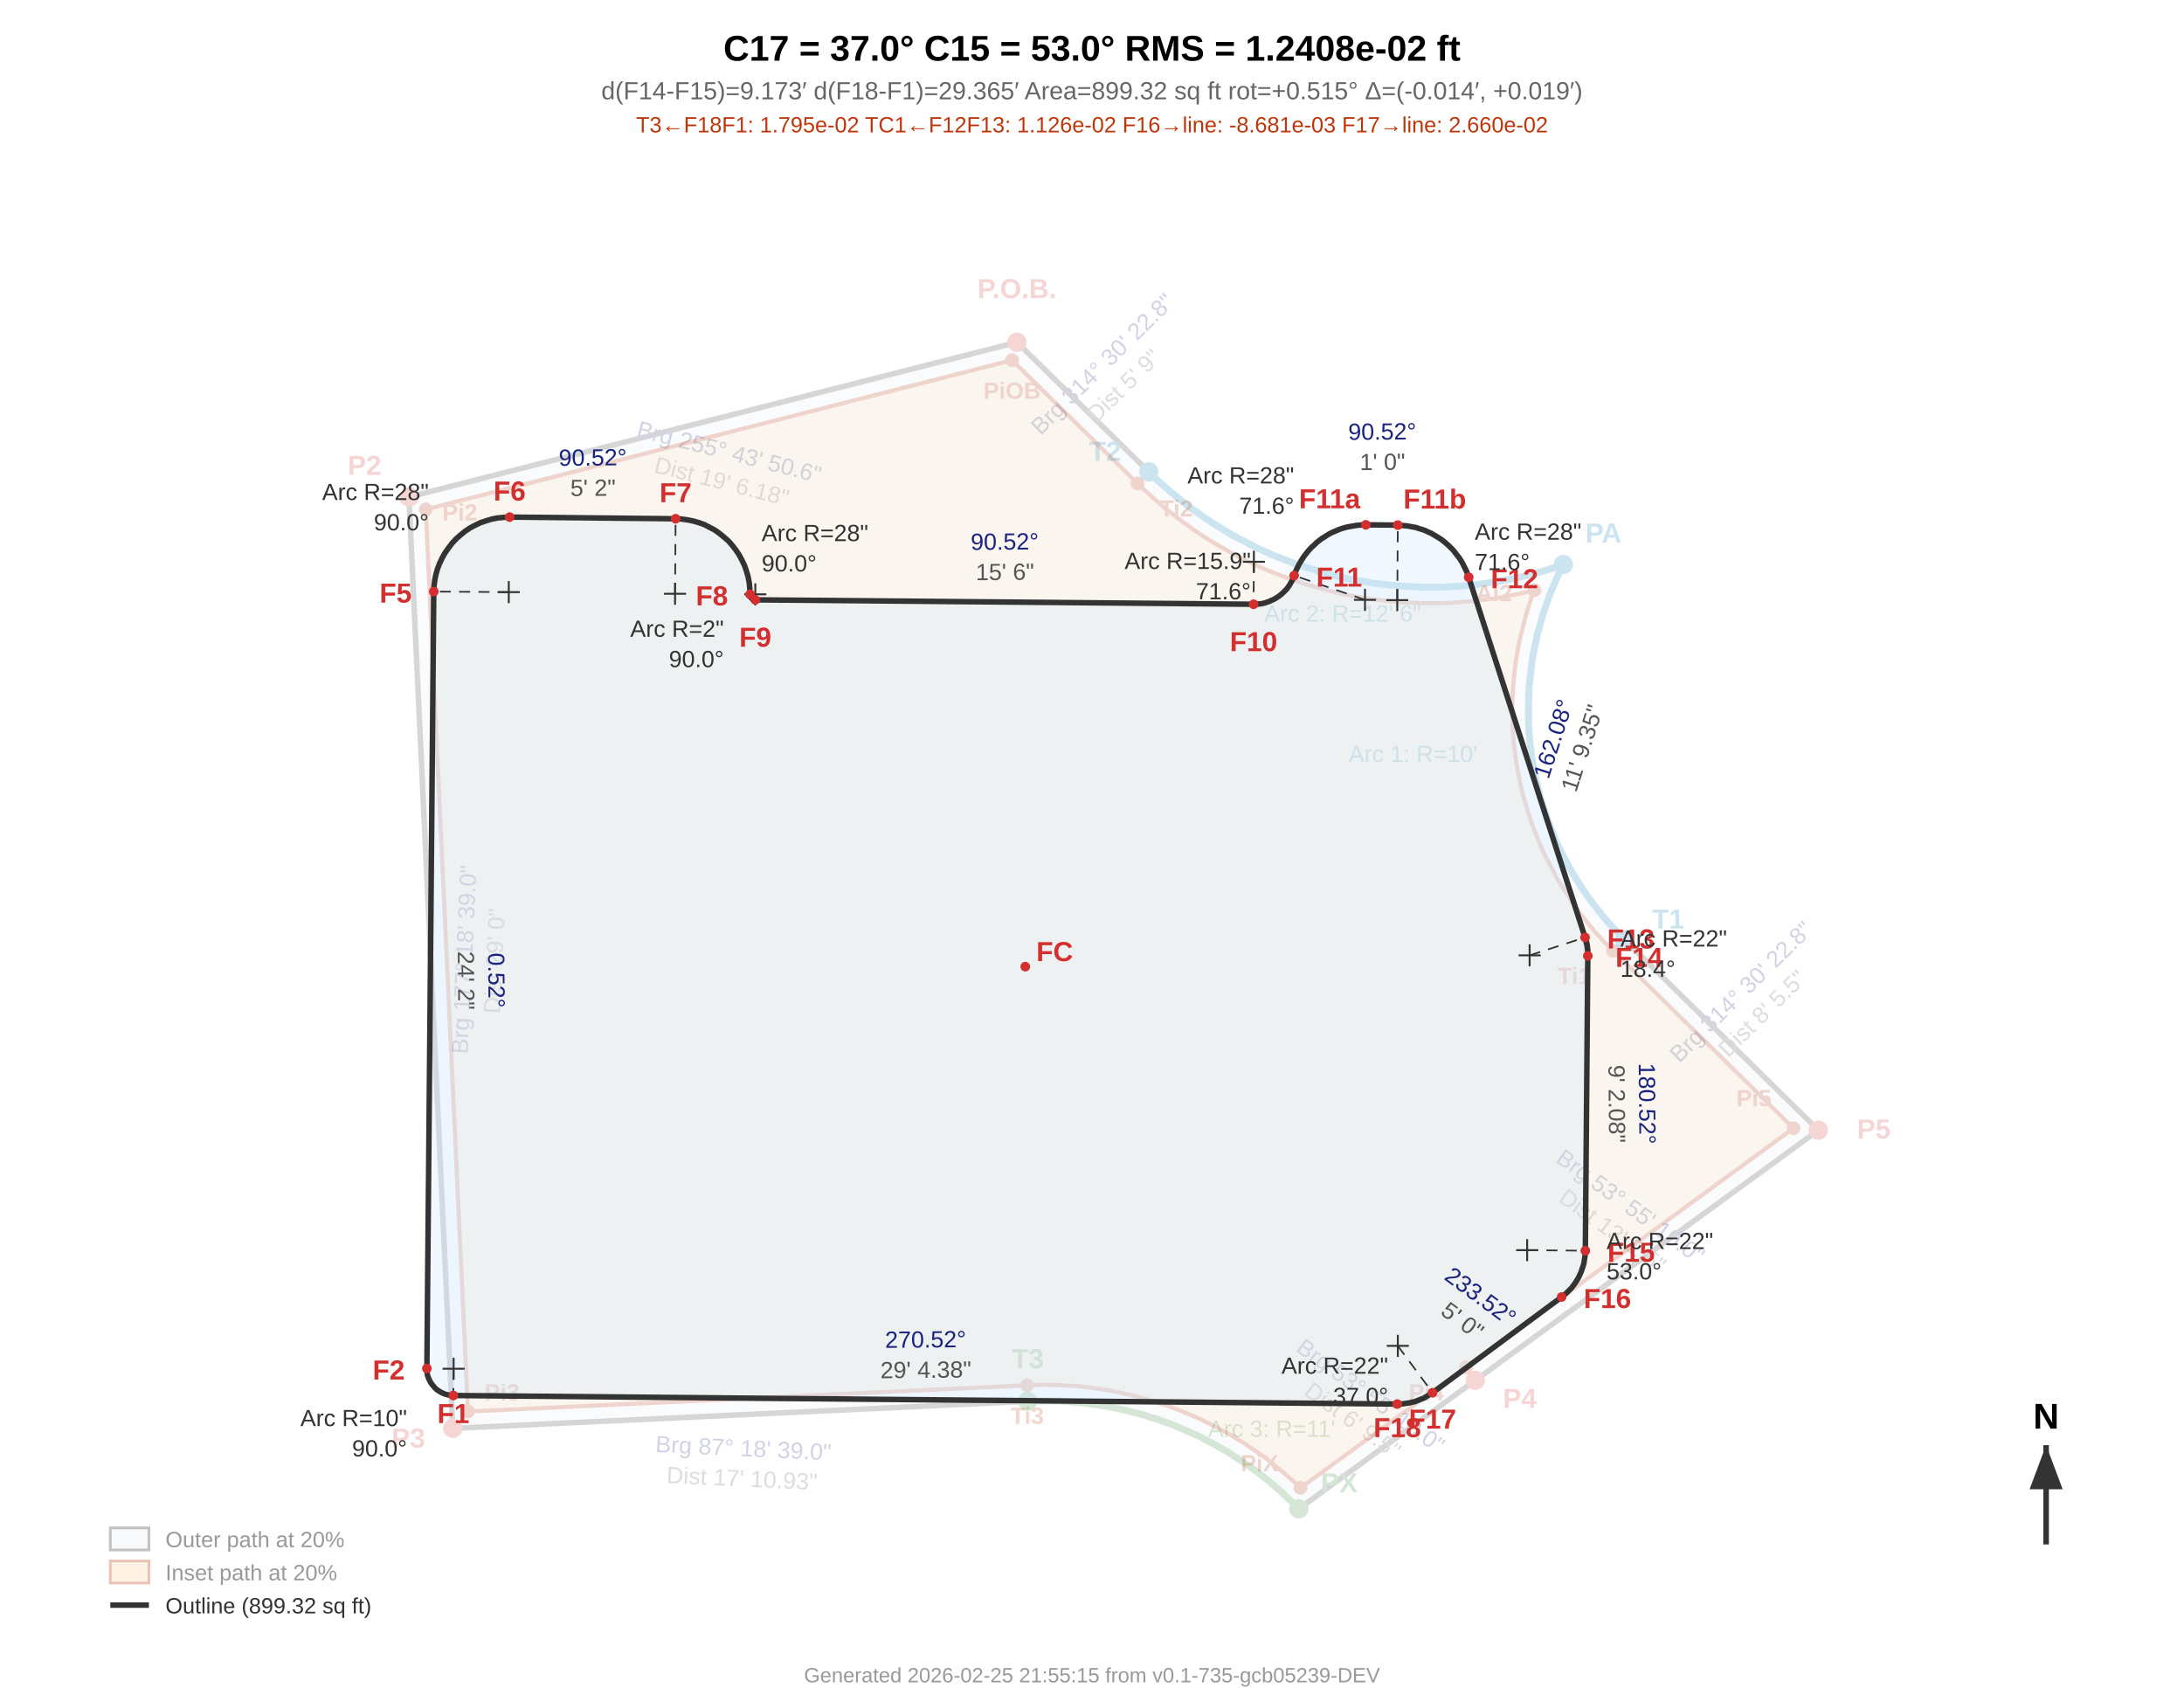
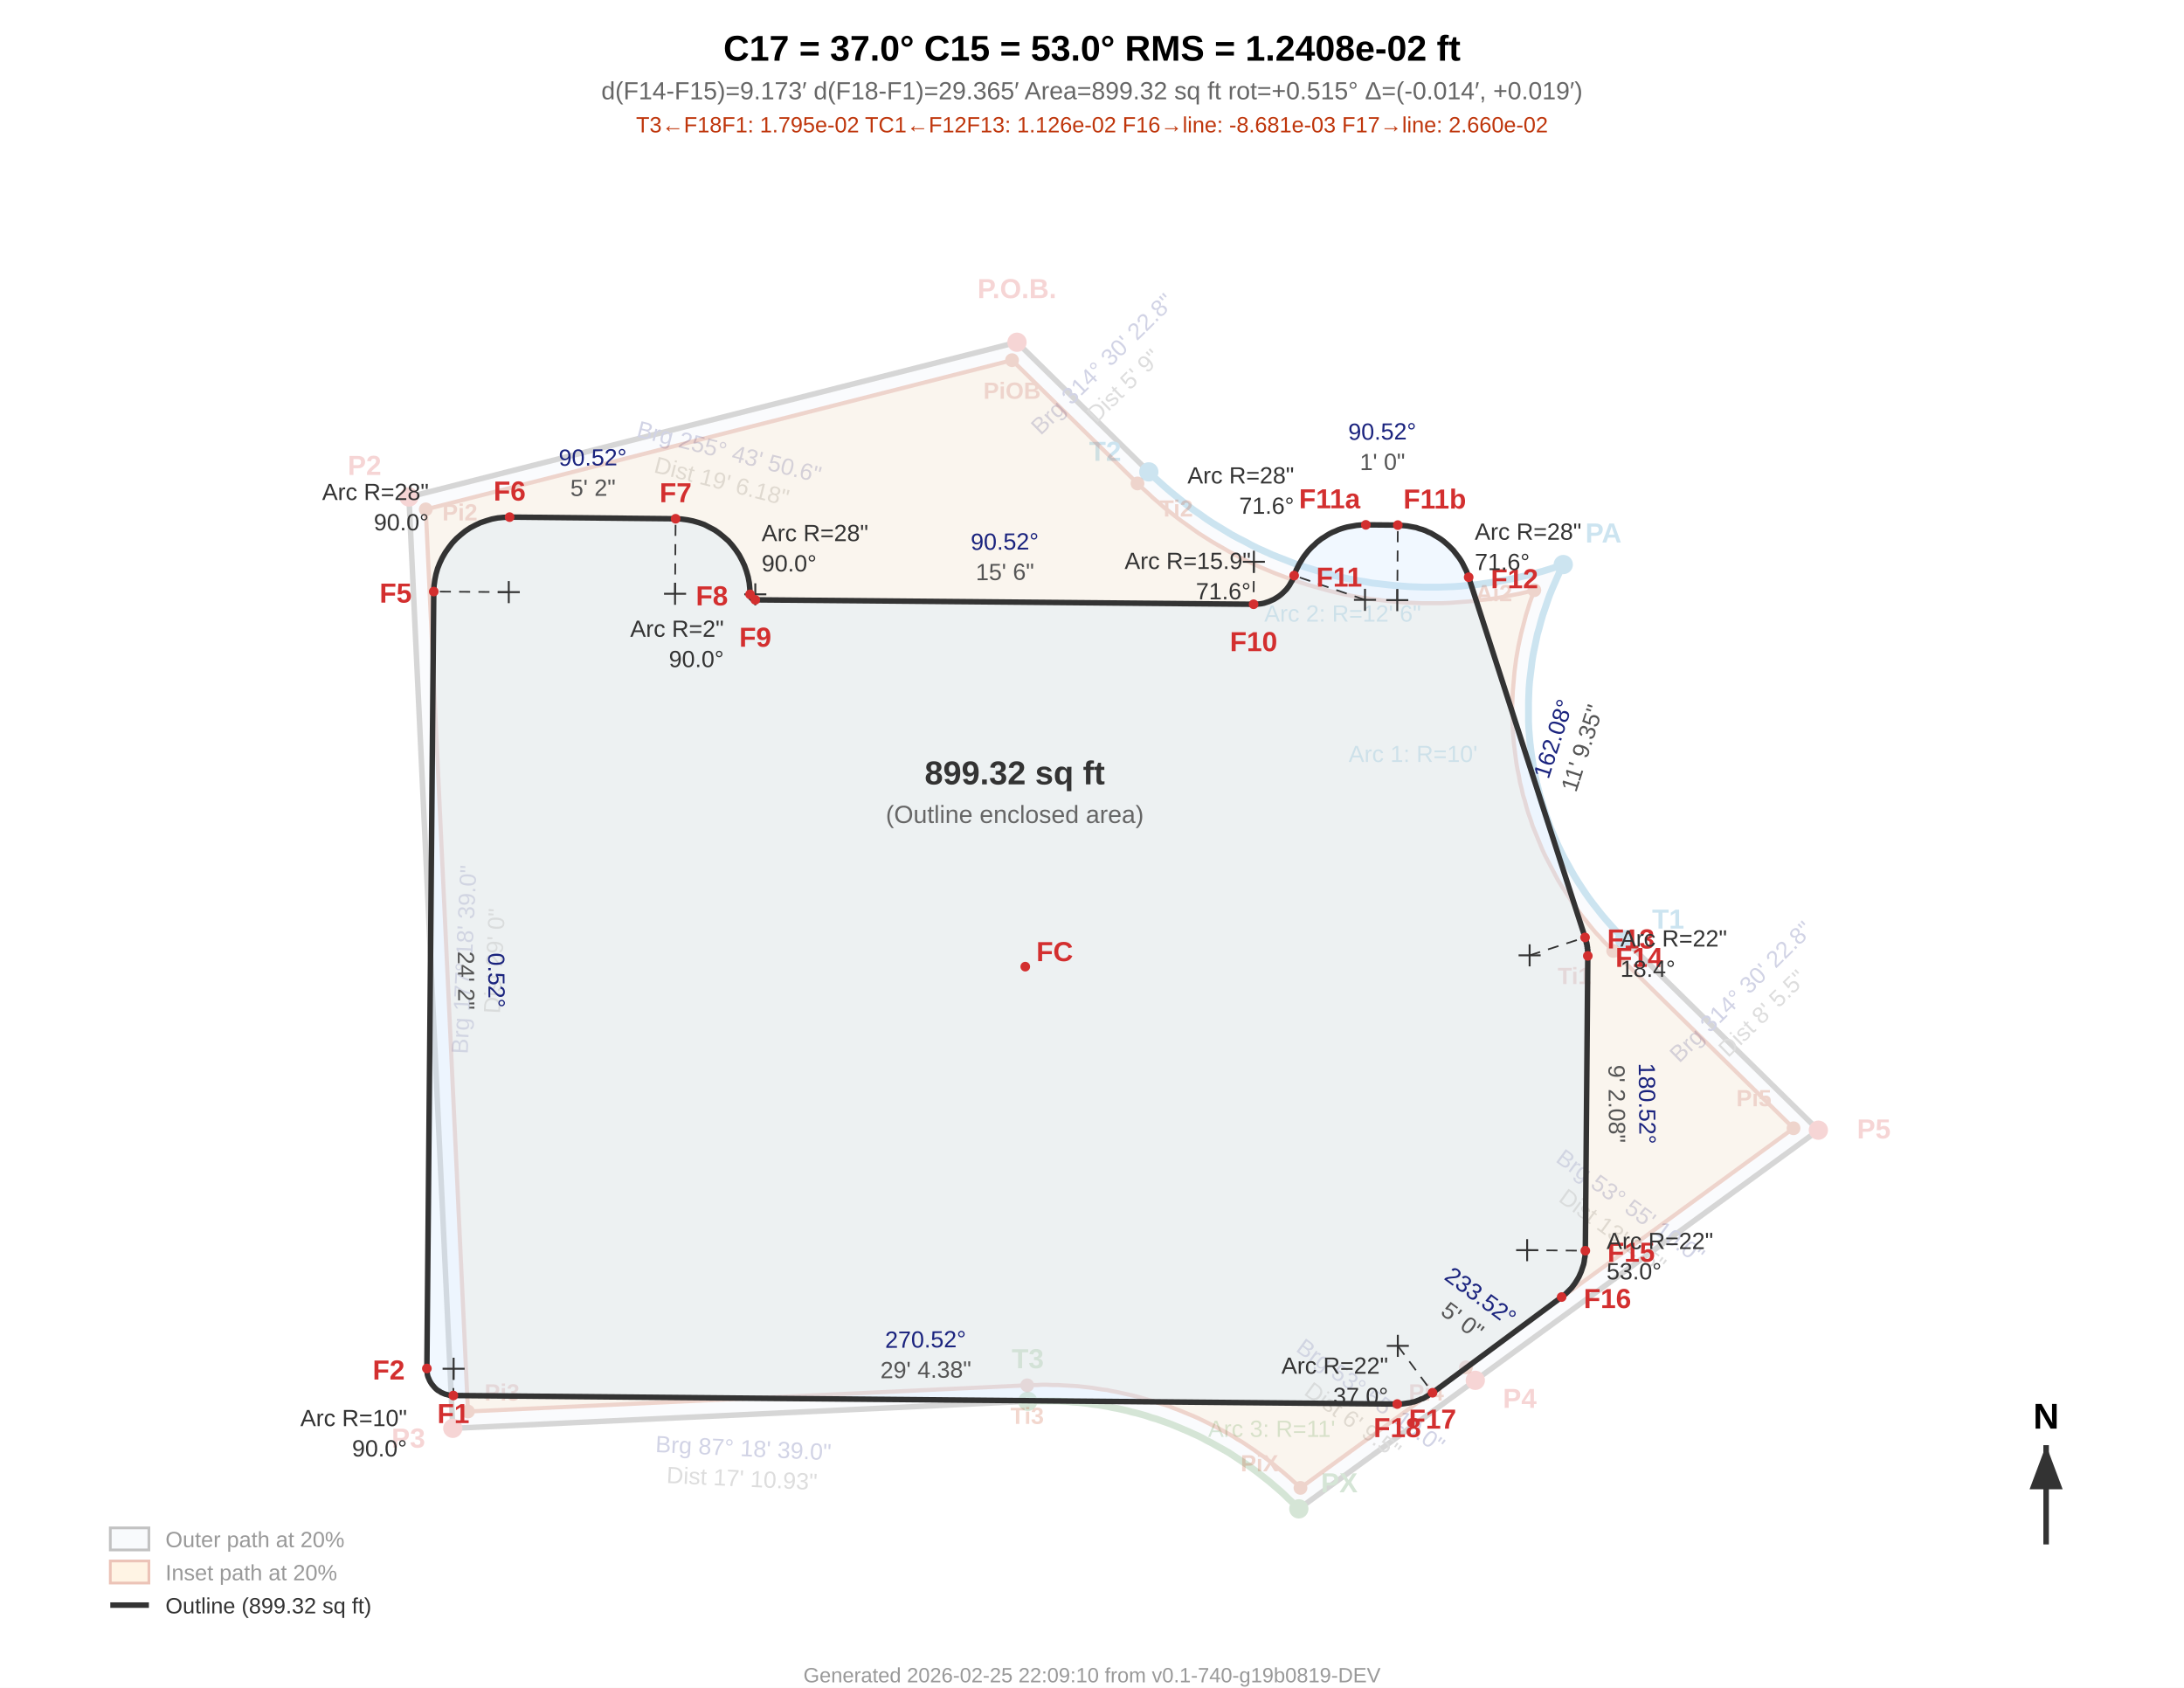
<svg xmlns="http://www.w3.org/2000/svg" width="792" height="612" viewBox="0 0 792 612">
  <rect width="792" height="612" fill="white" />
  <defs>
    <marker id="ah" markerWidth="8" markerHeight="6" refX="8" refY="3" orient="auto">
      <polygon points="0 0, 8 3, 0 6" fill="#333" />
    </marker>
    <clipPath id="page">
      <rect width="792" height="612" />
    </clipPath>
  </defs>
  <text x="396.0" y="22" text-anchor="middle" font-family="Arial" font-size="13" font-weight="bold">C17 = 37.0°   C15 = 53.0°   RMS = 1.2408e-02 ft</text>
  <text x="396.0" y="36" text-anchor="middle" font-family="Arial" font-size="9" fill="#666">d(F14-F15)=9.173′  d(F18-F1)=29.365′  Area=899.32 sq ft  rot=+0.515°  Δ=(-0.014′, +0.019′)</text>
  <text x="396.0" y="48" text-anchor="middle" font-family="Arial" font-size="8" fill="#BF360C">T3←F18F1: 1.795e-02   TC1←F12F13: 1.126e-02   F16→line: -8.681e-03   F17→line: 2.660e-02</text>
  <g opacity="0.2">
    <polygon points="368.8,124.1 148.3,180.2 164.2,517.9 535.0,500.5 659.4,409.8" fill="none" stroke="#bbb" stroke-width="0.8" stroke-dasharray="4,4" />
    <polygon points="368.8,124.1 148.3,180.2 164.2,517.9 372.7,508.1 374.6,508.0 376.4,508.0 378.2,508.0 380.0,508.0 381.8,508.0 383.6,508.0 385.5,508.1 387.3,508.2 389.1,508.4 390.9,508.5 392.7,508.7 394.5,508.9 396.3,509.2 398.1,509.4 399.9,509.7 401.7,510.0 403.5,510.4 405.2,510.7 407.0,511.1 408.8,511.5 410.5,512.0 412.3,512.4 414.1,512.9 415.8,513.4 417.5,514.0 419.3,514.5 421.0,515.1 422.7,515.7 424.4,516.3 426.1,517.0 427.8,517.7 429.4,518.4 431.1,519.1 432.8,519.9 434.4,520.6 436.0,521.4 437.6,522.3 439.2,523.1 440.8,524.0 442.4,524.9 444.0,525.8 445.6,526.7 447.1,527.7 448.6,528.7 450.1,529.7 451.6,530.7 453.1,531.7 454.6,532.8 456.1,533.9 457.5,535.0 458.9,536.1 460.3,537.2 461.7,538.4 463.1,539.6 464.5,540.8 465.8,542.0 467.1,543.3 468.4,544.5 469.7,545.8 471.0,547.1 535.0,500.5 659.4,409.8 589.1,340.7 587.4,338.9 585.7,337.2 584.0,335.3 582.4,333.5 580.8,331.6 579.3,329.7 577.8,327.8 576.3,325.8 574.9,323.8 573.5,321.7 572.2,319.7 570.9,317.6 569.7,315.5 568.5,313.3 567.3,311.2 566.2,309.0 565.1,306.7 564.1,304.5 563.2,302.3 562.2,300.0 561.4,297.7 560.6,295.4 559.8,293.0 559.1,290.7 558.4,288.3 557.8,285.9 557.2,283.6 556.7,281.2 556.2,278.7 555.8,276.3 555.4,273.9 555.1,271.5 554.8,269.0 554.6,266.6 554.4,264.1 554.3,261.7 554.3,259.2 554.3,256.8 554.3,254.3 554.4,251.8 554.5,249.4 554.7,246.9 555.0,244.5 555.3,242.1 555.6,239.6 556.0,237.2 556.5,234.8 557.0,232.4 557.5,230.0 558.2,227.6 558.8,225.3 559.5,222.9 560.3,220.6 561.1,218.2 561.9,215.9 562.8,213.7 563.8,211.4 564.8,209.1 565.8,206.9 566.9,204.7 564.3,205.6 561.8,206.4 559.2,207.2 556.6,207.9 553.9,208.6 551.3,209.2 548.7,209.8 546.0,210.3 543.4,210.8 540.7,211.2 538.0,211.6 535.3,212.0 532.6,212.2 529.9,212.5 527.3,212.7 524.5,212.8 521.8,212.9 519.1,212.9 516.4,212.9 513.7,212.8 511.0,212.7 508.3,212.5 505.6,212.3 502.9,212.0 500.3,211.7 497.6,211.4 494.9,210.9 492.2,210.5 489.6,210.0 486.9,209.4 484.3,208.8 481.7,208.1 479.1,207.4 476.5,206.6 473.9,205.8 471.3,205.0 468.8,204.1 466.3,203.1 463.7,202.1 461.2,201.1 458.8,200.0 456.3,198.9 453.9,197.7 451.5,196.4 449.1,195.2 446.7,193.9 444.4,192.5 442.1,191.1 439.8,189.7 437.5,188.2 435.3,186.6 433.1,185.1 430.9,183.5 428.8,181.8 426.7,180.1 424.6,178.4 422.5,176.6 420.5,174.8 418.5,173.0 416.6,171.1" fill="#e8edf5" stroke="none" />
    <line x1="368.8" y1="124.1" x2="148.3" y2="180.2" stroke="#333" stroke-width="2.0" />
    <line x1="148.3" y1="180.2" x2="164.2" y2="517.9" stroke="#333" stroke-width="2.0" />
    <line x1="164.2" y1="517.9" x2="372.7" y2="508.1" stroke="#333" stroke-width="2.0" />
    <line x1="471.0" y1="547.1" x2="535.0" y2="500.5" stroke="#333" stroke-width="2.0" />
    <line x1="535.0" y1="500.5" x2="659.4" y2="409.8" stroke="#333" stroke-width="2.0" />
    <line x1="659.4" y1="409.8" x2="589.1" y2="340.7" stroke="#333" stroke-width="2.0" />
    <line x1="416.6" y1="171.1" x2="368.8" y2="124.1" stroke="#333" stroke-width="2.0" />
    <polyline points="589.1,340.7 587.4,338.9 585.7,337.2 584.0,335.3 582.4,333.5 580.8,331.6 579.3,329.7 577.8,327.8 576.3,325.8 574.9,323.8 573.5,321.7 572.2,319.7 570.9,317.6 569.7,315.5 568.5,313.3 567.3,311.2 566.2,309.0 565.1,306.7 564.1,304.5 563.2,302.3 562.2,300.0 561.4,297.7 560.6,295.4 559.8,293.0 559.1,290.7 558.4,288.3 557.8,285.9 557.2,283.6 556.7,281.2 556.2,278.7 555.8,276.3 555.4,273.9 555.1,271.5 554.8,269.0 554.6,266.6 554.4,264.1 554.3,261.7 554.3,259.2 554.3,256.8 554.3,254.3 554.4,251.8 554.5,249.4 554.7,246.9 555.0,244.5 555.3,242.1 555.6,239.6 556.0,237.2 556.5,234.8 557.0,232.4 557.5,230.0 558.2,227.6 558.8,225.3 559.5,222.9 560.3,220.6 561.1,218.2 561.9,215.9 562.8,213.7 563.8,211.4 564.8,209.1 565.8,206.9 566.9,204.7" fill="none" stroke="#0077B6" stroke-width="2.5" stroke-linecap="round" />
    <polyline points="566.9,204.7 564.3,205.6 561.8,206.4 559.2,207.2 556.6,207.9 553.9,208.6 551.3,209.2 548.7,209.8 546.0,210.3 543.4,210.8 540.7,211.2 538.0,211.6 535.3,212.0 532.6,212.2 529.9,212.5 527.3,212.7 524.5,212.8 521.8,212.9 519.1,212.9 516.4,212.9 513.7,212.8 511.0,212.7 508.3,212.5 505.6,212.3 502.9,212.0 500.3,211.7 497.6,211.4 494.9,210.9 492.2,210.5 489.6,210.0 486.9,209.4 484.3,208.8 481.7,208.1 479.1,207.4 476.5,206.6 473.9,205.8 471.3,205.0 468.8,204.1 466.3,203.1 463.7,202.1 461.2,201.1 458.8,200.0 456.3,198.9 453.9,197.7 451.5,196.4 449.1,195.2 446.7,193.9 444.4,192.5 442.1,191.1 439.8,189.7 437.5,188.2 435.3,186.6 433.1,185.1 430.9,183.5 428.8,181.8 426.7,180.1 424.6,178.4 422.5,176.6 420.5,174.8 418.5,173.0 416.6,171.1" fill="none" stroke="#0077B6" stroke-width="2.5" stroke-linecap="round" />
    <polyline points="372.7,508.1 374.6,508.0 376.4,508.0 378.2,508.0 380.0,508.0 381.8,508.0 383.6,508.0 385.5,508.1 387.3,508.2 389.1,508.4 390.9,508.5 392.7,508.7 394.5,508.9 396.3,509.2 398.1,509.4 399.9,509.7 401.7,510.0 403.5,510.4 405.2,510.7 407.0,511.1 408.8,511.5 410.5,512.0 412.3,512.4 414.1,512.9 415.8,513.4 417.5,514.0 419.3,514.5 421.0,515.1 422.7,515.7 424.4,516.3 426.1,517.0 427.8,517.7 429.4,518.4 431.1,519.1 432.8,519.9 434.4,520.6 436.0,521.4 437.6,522.3 439.2,523.1 440.8,524.0 442.4,524.9 444.0,525.8 445.6,526.7 447.1,527.7 448.6,528.7 450.1,529.7 451.6,530.7 453.1,531.7 454.6,532.8 456.1,533.9 457.5,535.0 458.9,536.1 460.3,537.2 461.7,538.4 463.1,539.6 464.5,540.8 465.8,542.0 467.1,543.3 468.4,544.5 469.7,545.8 471.0,547.1" fill="none" stroke="#2E7D32" stroke-width="2.5" stroke-linecap="round" />
    <circle cx="368.8" cy="124.1" r="3.5" fill="#d32f2f" />
    <text x="368.8" y="108.1" text-anchor="middle" font-family="Arial" font-size="10" font-weight="bold" fill="#d32f2f">P.O.B.</text>
    <circle cx="148.3" cy="180.2" r="3.5" fill="#d32f2f" />
    <text x="138.3" y="172.2" text-anchor="end" font-family="Arial" font-size="10" font-weight="bold" fill="#d32f2f">P2</text>
    <circle cx="164.2" cy="517.9" r="3.5" fill="#d32f2f" />
    <text x="154.2" y="524.9" text-anchor="end" font-family="Arial" font-size="10" font-weight="bold" fill="#d32f2f">P3</text>
    <circle cx="372.7" cy="508.1" r="3.5" fill="#2E7D32" />
    <text x="372.7" y="496.1" text-anchor="middle" font-family="Arial" font-size="10" font-weight="bold" fill="#2E7D32">T3</text>
    <circle cx="471.0" cy="547.1" r="3.5" fill="#2E7D32" />
    <text x="479.0" y="541.1" text-anchor="start" font-family="Arial" font-size="10" font-weight="bold" fill="#2E7D32">PX</text>
    <circle cx="535.0" cy="500.5" r="3.5" fill="#d32f2f" />
    <text x="545.0" y="510.5" text-anchor="start" font-family="Arial" font-size="10" font-weight="bold" fill="#d32f2f">P4</text>
    <circle cx="659.4" cy="409.8" r="3.5" fill="#d32f2f" />
    <text x="673.4" y="412.8" text-anchor="start" font-family="Arial" font-size="10" font-weight="bold" fill="#d32f2f">P5</text>
    <circle cx="589.1" cy="340.7" r="3.5" fill="#0077B6" />
    <text x="599.1" y="336.7" text-anchor="start" font-family="Arial" font-size="10" font-weight="bold" fill="#0077B6">T1</text>
    <circle cx="566.9" cy="204.7" r="3.5" fill="#0077B6" />
    <text x="574.9" y="196.7" text-anchor="start" font-family="Arial" font-size="10" font-weight="bold" fill="#0077B6">PA</text>
    <circle cx="416.6" cy="171.1" r="3.5" fill="#0077B6" />
    <text x="406.6" y="167.1" text-anchor="end" font-family="Arial" font-size="10" font-weight="bold" fill="#0077B6">T2</text>
    <g transform="translate(263.0,169.6) rotate(14.3)">
      <text x="0" y="-3" text-anchor="middle" font-family="Arial" font-size="8.5" fill="#1a237e">Brg 255° 43' 50.6"</text>
      <text x="0" y="8" text-anchor="middle" font-family="Arial" font-size="8.5" fill="#555">Dist 19' 6.18"</text>
    </g>
    <g transform="translate(174.2,348.2) rotate(-87.3)">
      <text x="0" y="-3" text-anchor="middle" font-family="Arial" font-size="8.5" fill="#1a237e">Brg 177° 18' 39.0"</text>
      <text x="0" y="8" text-anchor="middle" font-family="Arial" font-size="8.5" fill="#555">Dist 29' 0"</text>
    </g>
    <g transform="translate(269.3,531.0) rotate(2.7)">
      <text x="0" y="-3" text-anchor="middle" font-family="Arial" font-size="8.5" fill="#1a237e">Brg 87° 18' 39.0"</text>
      <text x="0" y="8" text-anchor="middle" font-family="Arial" font-size="8.5" fill="#555">Dist 17' 10.93"</text>
    </g>
    <g transform="translate(493.6,510.9) rotate(36.1)">
      <text x="0" y="-3" text-anchor="middle" font-family="Arial" font-size="8.5" fill="#1a237e">Brg 53° 55' 10.0"</text>
      <text x="0" y="8" text-anchor="middle" font-family="Arial" font-size="8.5" fill="#555">Dist 6' 9.5"</text>
    </g>
    <g transform="translate(587.8,442.2) rotate(36.1)">
      <text x="0" y="-3" text-anchor="middle" font-family="Arial" font-size="8.5" fill="#1a237e">Brg 53° 55' 10.0"</text>
      <text x="0" y="8" text-anchor="middle" font-family="Arial" font-size="8.5" fill="#555">Dist 13' 2.5"</text>
    </g>
    <g transform="translate(635.5,363.8) rotate(-44.5)">
      <text x="0" y="-3" text-anchor="middle" font-family="Arial" font-size="8.5" fill="#1a237e">Brg 314° 30' 22.8"</text>
      <text x="0" y="8" text-anchor="middle" font-family="Arial" font-size="8.5" fill="#555">Dist 8' 5.5"</text>
    </g>
    <g transform="translate(403.9,136.2) rotate(-44.5)">
      <text x="0" y="-3" text-anchor="middle" font-family="Arial" font-size="8.5" fill="#1a237e">Brg 314° 30' 22.8"</text>
      <text x="0" y="8" text-anchor="middle" font-family="Arial" font-size="8.5" fill="#555">Dist 5' 9"</text>
    </g>
    <text x="535.8" y="276.3" text-anchor="end" font-family="Arial" font-size="8.5" fill="#0077B6">Arc 1: R=10'</text>
    <text x="486.9" y="225.4" text-anchor="middle" font-family="Arial" font-size="8.5" fill="#0077B6">Arc 2: R=12' 6"</text>
    <text x="438.1" y="521.0" text-anchor="start" font-family="Arial" font-size="8.5" fill="#2E7D32">Arc 3: R=11'</text>
  </g>
  <g opacity="0.2">
    <polygon points="367.0,130.6 154.4,184.7 169.7,511.8 372.5,502.3 374.3,502.2 376.1,502.2 377.9,502.1 379.7,502.1 381.5,502.2 383.4,502.2 385.2,502.3 387.0,502.4 388.8,502.5 390.6,502.6 392.4,502.8 394.2,503.0 396.0,503.2 397.8,503.5 399.6,503.8 401.4,504.0 403.2,504.4 404.9,504.7 406.7,505.1 408.5,505.5 410.3,505.9 412.0,506.3 413.8,506.8 415.5,507.3 417.3,507.8 419.0,508.3 420.7,508.9 422.4,509.4 424.2,510.0 425.9,510.7 427.5,511.3 429.2,512.0 430.9,512.7 432.6,513.4 434.2,514.1 435.9,514.9 437.5,515.7 439.1,516.5 440.8,517.3 442.4,518.2 443.9,519.0 445.5,519.9 447.1,520.8 448.6,521.8 450.2,522.7 451.7,523.7 453.2,524.7 454.7,525.7 456.2,526.8 457.7,527.8 459.2,528.9 460.6,530.0 462.0,531.1 463.4,532.3 464.8,533.4 466.2,534.6 467.6,535.8 468.9,537.0 470.3,538.2 471.6,539.5 531.6,495.8 650.4,409.1 585.0,344.8 583.4,343.2 581.7,341.5 580.1,339.7 578.5,338.0 577.0,336.2 575.5,334.3 574.0,332.5 572.6,330.6 571.2,328.7 569.9,326.8 568.6,324.8 567.3,322.8 566.0,320.8 564.8,318.8 563.7,316.7 562.6,314.6 561.5,312.5 560.4,310.4 559.4,308.3 558.5,306.1 557.6,303.9 556.7,301.7 555.8,299.5 555.1,297.3 554.3,295.1 553.6,292.8 553.0,290.5 552.3,288.3 551.8,286.0 551.2,283.7 550.8,281.3 550.3,279.0 549.9,276.7 549.6,274.4 549.3,272.0 549.0,269.7 548.8,267.3 548.6,265.0 548.5,262.6 548.5,260.2 548.4,257.9 548.4,255.5 548.5,253.2 548.6,250.8 548.8,248.4 549.0,246.1 549.2,243.7 549.5,241.4 549.8,239.0 550.2,236.7 550.6,234.4 551.1,232.1 551.6,229.8 552.2,227.5 552.8,225.2 553.4,222.9 554.1,220.7 554.8,218.4 555.6,216.2 556.4,214.0 553.9,214.6 551.4,215.2 548.8,215.7 546.3,216.2 543.7,216.7 541.2,217.1 538.6,217.4 536.0,217.7 533.4,218.0 530.9,218.2 528.3,218.4 525.7,218.6 523.1,218.7 520.5,218.7 517.9,218.7 515.3,218.7 512.7,218.6 510.1,218.5 507.5,218.3 504.9,218.1 502.3,217.8 499.8,217.5 497.2,217.2 494.6,216.8 492.1,216.4 489.5,215.9 487.0,215.4 484.4,214.8 481.9,214.2 479.4,213.5 476.9,212.8 474.4,212.1 471.9,211.3 469.5,210.5 467.0,209.6 464.6,208.7 462.2,207.8 459.8,206.8 457.4,205.8 455.0,204.7 452.7,203.6 450.3,202.4 448.0,201.2 445.7,200.0 443.5,198.7 441.2,197.4 439.0,196.1 436.8,194.7 434.6,193.3 432.5,191.8 430.4,190.3 428.3,188.8 426.2,187.2 424.2,185.6 422.1,184.0 420.2,182.3 418.2,180.6 416.3,178.8 414.4,177.1 412.5,175.3" fill="rgba(255,152,0,0.3)" stroke="none" />
    <line x1="367.0" y1="130.6" x2="154.4" y2="184.7" stroke="#BF360C" stroke-width="1.5" />
    <line x1="154.4" y1="184.7" x2="169.7" y2="511.8" stroke="#BF360C" stroke-width="1.5" />
    <line x1="169.7" y1="511.8" x2="372.5" y2="502.3" stroke="#BF360C" stroke-width="1.5" />
    <line x1="471.6" y1="539.5" x2="531.6" y2="495.8" stroke="#BF360C" stroke-width="1.5" />
    <line x1="531.6" y1="495.8" x2="650.4" y2="409.1" stroke="#BF360C" stroke-width="1.5" />
    <line x1="650.4" y1="409.1" x2="585.0" y2="344.8" stroke="#BF360C" stroke-width="1.5" />
    <line x1="412.5" y1="175.3" x2="367.0" y2="130.6" stroke="#BF360C" stroke-width="1.5" />
    <polyline points="585.0,344.8 583.4,343.2 581.7,341.5 580.1,339.7 578.5,338.0 577.0,336.2 575.5,334.3 574.0,332.5 572.6,330.6 571.2,328.7 569.9,326.8 568.6,324.8 567.3,322.8 566.0,320.8 564.8,318.8 563.7,316.7 562.6,314.6 561.5,312.5 560.4,310.4 559.4,308.3 558.5,306.1 557.6,303.9 556.7,301.7 555.8,299.5 555.1,297.3 554.3,295.1 553.6,292.8 553.0,290.5 552.3,288.3 551.8,286.0 551.2,283.7 550.8,281.3 550.3,279.0 549.9,276.7 549.6,274.4 549.3,272.0 549.0,269.7 548.8,267.3 548.6,265.0 548.5,262.6 548.5,260.2 548.4,257.9 548.4,255.5 548.5,253.2 548.6,250.8 548.8,248.4 549.0,246.1 549.2,243.7 549.5,241.4 549.8,239.0 550.2,236.7 550.6,234.4 551.1,232.1 551.6,229.8 552.2,227.5 552.8,225.2 553.4,222.9 554.1,220.7 554.8,218.4 555.6,216.2 556.4,214.0" fill="none" stroke="#BF360C" stroke-width="1.5" stroke-linecap="round" />
    <polyline points="556.4,214.0 553.9,214.6 551.4,215.2 548.8,215.7 546.3,216.2 543.7,216.7 541.2,217.1 538.6,217.4 536.0,217.7 533.4,218.0 530.9,218.2 528.3,218.4 525.7,218.6 523.1,218.7 520.5,218.7 517.9,218.7 515.3,218.7 512.7,218.6 510.1,218.5 507.5,218.3 504.9,218.1 502.3,217.8 499.8,217.5 497.2,217.2 494.6,216.8 492.1,216.4 489.5,215.9 487.0,215.4 484.4,214.8 481.9,214.2 479.4,213.5 476.9,212.8 474.4,212.1 471.9,211.3 469.5,210.5 467.0,209.6 464.6,208.7 462.2,207.8 459.8,206.8 457.4,205.8 455.0,204.7 452.7,203.6 450.3,202.4 448.0,201.2 445.7,200.0 443.5,198.7 441.2,197.4 439.0,196.1 436.8,194.7 434.6,193.3 432.5,191.8 430.4,190.3 428.3,188.8 426.2,187.2 424.2,185.6 422.1,184.0 420.2,182.3 418.2,180.6 416.3,178.8 414.4,177.1 412.5,175.3" fill="none" stroke="#BF360C" stroke-width="1.5" stroke-linecap="round" />
    <polyline points="372.5,502.3 374.3,502.2 376.1,502.2 377.9,502.1 379.7,502.1 381.5,502.2 383.4,502.2 385.2,502.3 387.0,502.4 388.8,502.5 390.6,502.6 392.4,502.8 394.2,503.0 396.0,503.2 397.8,503.5 399.6,503.8 401.4,504.0 403.2,504.4 404.9,504.7 406.7,505.1 408.5,505.5 410.3,505.9 412.0,506.3 413.8,506.8 415.5,507.3 417.3,507.8 419.0,508.3 420.7,508.9 422.4,509.4 424.2,510.0 425.9,510.7 427.5,511.3 429.2,512.0 430.9,512.7 432.6,513.4 434.2,514.1 435.9,514.9 437.5,515.7 439.1,516.5 440.8,517.3 442.4,518.2 443.9,519.0 445.5,519.9 447.1,520.8 448.6,521.8 450.2,522.7 451.7,523.7 453.2,524.7 454.7,525.7 456.2,526.8 457.7,527.8 459.2,528.9 460.6,530.0 462.0,531.1 463.4,532.3 464.8,533.4 466.2,534.6 467.6,535.8 468.9,537.0 470.3,538.2 471.6,539.5" fill="none" stroke="#BF360C" stroke-width="1.5" stroke-linecap="round" />
    <circle cx="367.0" cy="130.6" r="2.5" fill="#BF360C" />
    <text x="367.0" y="144.6" text-anchor="middle" font-family="Arial" font-size="8.5" font-weight="bold" fill="#BF360C">PiOB</text>
    <circle cx="154.4" cy="184.7" r="2.5" fill="#BF360C" />
    <text x="160.4" y="188.7" text-anchor="start" font-family="Arial" font-size="8.5" font-weight="bold" fill="#BF360C">Pi2</text>
    <circle cx="169.7" cy="511.8" r="2.5" fill="#BF360C" />
    <text x="175.7" y="507.8" text-anchor="start" font-family="Arial" font-size="8.5" font-weight="bold" fill="#BF360C">Pi3</text>
    <circle cx="372.5" cy="502.3" r="2.5" fill="#BF360C" />
    <text x="372.5" y="516.3" text-anchor="middle" font-family="Arial" font-size="8.5" font-weight="bold" fill="#BF360C">Ti3</text>
    <circle cx="471.6" cy="539.5" r="2.5" fill="#BF360C" />
    <text x="463.6" y="533.5" text-anchor="end" font-family="Arial" font-size="8.5" font-weight="bold" fill="#BF360C">PiX</text>
    <circle cx="531.6" cy="495.8" r="2.5" fill="#BF360C" />
    <text x="523.6" y="507.8" text-anchor="end" font-family="Arial" font-size="8.5" font-weight="bold" fill="#BF360C">Pi4</text>
    <circle cx="650.4" cy="409.1" r="2.5" fill="#BF360C" />
    <text x="642.4" y="401.1" text-anchor="end" font-family="Arial" font-size="8.5" font-weight="bold" fill="#BF360C">Pi5</text>
    <circle cx="585.0" cy="344.8" r="2.5" fill="#BF360C" />
    <text x="577.0" y="356.8" text-anchor="end" font-family="Arial" font-size="8.5" font-weight="bold" fill="#BF360C">Ti1</text>
    <circle cx="556.4" cy="214.0" r="2.5" fill="#BF360C" />
    <text x="548.4" y="218.0" text-anchor="end" font-family="Arial" font-size="8.5" font-weight="bold" fill="#BF360C">Ai2</text>
    <circle cx="412.5" cy="175.3" r="2.5" fill="#BF360C" />
    <text x="420.5" y="187.3" text-anchor="start" font-family="Arial" font-size="8.5" font-weight="bold" fill="#BF360C">Ti2</text>
  </g>
  <polygon points="164.4,506.0 163.7,506.0 162.9,505.9 162.2,505.7 161.4,505.5 160.7,505.2 160.0,504.9 159.4,504.5 158.7,504.1 158.1,503.6 157.6,503.1 157.1,502.5 156.6,501.9 156.2,501.3 155.8,500.6 155.5,499.9 155.2,499.2 155.0,498.5 154.9,497.7 154.8,497.0 154.8,496.2 157.3,214.5 157.4,212.4 157.7,210.2 158.1,208.2 158.7,206.1 159.5,204.1 160.4,202.2 161.5,200.3 162.7,198.6 164.0,196.9 165.5,195.3 167.1,193.9 168.7,192.6 170.5,191.4 172.4,190.4 174.3,189.5 176.4,188.8 178.4,188.2 180.5,187.8 182.6,187.6 184.8,187.5 245.0,188.1 247.1,188.2 249.3,188.5 251.3,188.9 253.4,189.5 255.4,190.2 257.3,191.2 259.2,192.2 260.9,193.4 262.6,194.8 264.2,196.2 265.6,197.8 266.9,199.5 268.1,201.3 269.1,203.2 270.0,205.1 270.7,207.1 271.3,209.2 271.7,211.3 271.9,213.4 272.0,215.5 272.0,215.7 272.0,215.8 272.0,216.0 272.1,216.1 272.1,216.3 272.2,216.4 272.2,216.5 272.3,216.7 272.4,216.8 272.5,216.9 272.6,217.0 272.7,217.1 272.9,217.2 273.0,217.3 273.1,217.3 273.3,217.4 273.4,217.4 273.6,217.5 273.7,217.5 273.9,217.5 454.6,219.1 455.5,219.1 456.5,219.0 457.4,218.9 458.4,218.7 459.3,218.4 460.2,218.1 461.1,217.7 462.0,217.3 462.8,216.8 463.6,216.3 464.4,215.7 465.1,215.1 465.8,214.4 466.5,213.7 467.1,212.9 467.6,212.2 468.1,211.3 468.6,210.5 469.0,209.6 469.3,208.7 469.7,207.6 470.1,206.6 470.6,205.6 471.1,204.6 471.7,203.6 472.3,202.6 472.9,201.7 473.6,200.8 474.3,199.9 475.1,199.0 475.9,198.2 476.7,197.5 477.5,196.7 478.4,196.0 479.3,195.3 480.3,194.7 481.2,194.1 482.2,193.5 483.2,193.0 484.2,192.6 485.3,192.1 486.4,191.7 487.4,191.4 488.5,191.1 489.6,190.9 490.8,190.7 491.9,190.5 493.0,190.4 494.1,190.3 495.3,190.3 506.9,190.4 508.1,190.5 509.2,190.6 510.3,190.7 511.4,190.9 512.5,191.1 513.6,191.3 514.7,191.7 515.8,192.0 516.9,192.4 517.9,192.9 518.9,193.3 519.9,193.9 520.9,194.5 521.9,195.1 522.8,195.7 523.7,196.4 524.5,197.1 525.4,197.9 526.2,198.7 527.0,199.5 527.7,200.4 528.4,201.3 529.1,202.2 529.7,203.1 530.3,204.1 530.8,205.1 531.3,206.1 531.8,207.1 532.2,208.2 532.6,209.3 574.8,339.9 574.8,340.0 574.9,340.1 574.9,340.3 574.9,340.4 575.0,340.5 575.0,340.6 575.0,340.7 575.1,340.8 575.1,340.9 575.1,341.0 575.2,341.1 575.2,341.2 575.2,341.3 575.2,341.5 575.3,341.6 575.3,341.7 575.3,341.8 575.3,341.9 575.4,342.0 575.4,342.1 575.4,342.2 575.4,342.3 575.5,342.4 575.5,342.6 575.5,342.7 575.5,342.8 575.5,342.9 575.6,343.0 575.6,343.1 575.6,343.2 575.6,343.3 575.6,343.4 575.6,343.6 575.7,343.7 575.7,343.8 575.7,343.9 575.7,344.0 575.7,344.1 575.7,344.2 575.7,344.3 575.7,344.5 575.8,344.6 575.8,344.7 575.8,344.8 575.8,344.9 575.8,345.0 575.8,345.1 575.8,345.2 575.8,345.4 575.8,345.5 575.8,345.6 575.8,345.7 575.8,345.8 575.8,345.9 575.8,346.0 575.8,346.2 575.8,346.3 575.8,346.4 575.8,346.5 575.8,346.6 574.9,453.5 574.8,454.5 574.8,455.5 574.6,456.5 574.5,457.4 574.3,458.4 574.0,459.3 573.7,460.2 573.4,461.1 573.0,462.0 572.6,462.9 572.1,463.8 571.6,464.6 571.1,465.4 570.5,466.2 569.9,467.0 569.2,467.7 568.5,468.4 567.8,469.1 567.1,469.7 566.3,470.3 519.5,505.0 518.9,505.4 518.3,505.7 517.8,506.1 517.2,506.4 516.6,506.8 516.0,507.1 515.3,507.3 514.7,507.6 514.1,507.8 513.4,508.1 512.8,508.3 512.1,508.4 511.5,508.6 510.8,508.7 510.1,508.8 509.5,508.9 508.8,509.0 508.1,509.1 507.4,509.1 506.7,509.1" fill="rgba(200,230,255,0.25)" stroke="none" />
  <line x1="154.8" y1="496.2" x2="157.3" y2="214.5" stroke="#333" stroke-width="2.0" />
  <line x1="184.8" y1="187.5" x2="245.0" y2="188.1" stroke="#333" stroke-width="2.0" />
  <line x1="273.9" y1="217.5" x2="454.6" y2="219.1" stroke="#333" stroke-width="2.0" />
  <line x1="495.3" y1="190.3" x2="506.9" y2="190.4" stroke="#333" stroke-width="2.0" />
  <line x1="532.6" y1="209.3" x2="574.8" y2="339.9" stroke="#333" stroke-width="2.0" />
  <line x1="575.8" y1="346.6" x2="574.9" y2="453.5" stroke="#333" stroke-width="2.0" />
  <line x1="566.3" y1="470.3" x2="519.5" y2="505.0" stroke="#333" stroke-width="2.0" />
  <line x1="506.7" y1="509.1" x2="164.4" y2="506.0" stroke="#333" stroke-width="2.0" />
  <polyline points="164.4,506.0 163.7,506.0 162.9,505.9 162.2,505.7 161.4,505.5 160.7,505.2 160.0,504.9 159.4,504.5 158.7,504.1 158.1,503.6 157.6,503.1 157.1,502.5 156.6,501.9 156.2,501.3 155.8,500.6 155.5,499.9 155.2,499.2 155.0,498.5 154.9,497.7 154.8,497.0 154.8,496.2" fill="none" stroke="#333" stroke-width="2.0" stroke-linecap="round" />
  <polyline points="157.3,214.5 157.4,212.4 157.7,210.2 158.1,208.2 158.7,206.1 159.5,204.1 160.4,202.2 161.5,200.3 162.7,198.6 164.0,196.9 165.5,195.3 167.1,193.9 168.7,192.6 170.5,191.4 172.4,190.4 174.3,189.5 176.4,188.8 178.4,188.2 180.5,187.8 182.6,187.6 184.8,187.5" fill="none" stroke="#333" stroke-width="2.0" stroke-linecap="round" />
  <polyline points="245.0,188.1 247.1,188.2 249.3,188.5 251.3,188.9 253.4,189.5 255.4,190.2 257.3,191.2 259.2,192.2 260.9,193.4 262.6,194.8 264.2,196.2 265.6,197.8 266.9,199.5 268.1,201.3 269.1,203.2 270.0,205.1 270.7,207.1 271.3,209.2 271.7,211.3 271.9,213.4 272.0,215.5" fill="none" stroke="#333" stroke-width="2.0" stroke-linecap="round" />
  <polyline points="272.0,215.5 272.0,215.7 272.0,215.8 272.0,216.0 272.1,216.1 272.1,216.3 272.2,216.4 272.2,216.5 272.3,216.7 272.4,216.8 272.5,216.9 272.6,217.0 272.7,217.1 272.9,217.2 273.0,217.3 273.1,217.3 273.3,217.4 273.4,217.4 273.6,217.5 273.7,217.5 273.9,217.5" fill="none" stroke="#333" stroke-width="2.0" stroke-linecap="round" />
  <polyline points="454.6,219.1 455.5,219.1 456.5,219.0 457.4,218.9 458.4,218.7 459.3,218.4 460.2,218.1 461.1,217.7 462.0,217.3 462.8,216.8 463.6,216.3 464.4,215.7 465.1,215.1 465.8,214.4 466.5,213.7 467.1,212.9 467.6,212.2 468.1,211.3 468.6,210.5 469.0,209.6 469.3,208.7" fill="none" stroke="#333" stroke-width="2.0" stroke-linecap="round" />
  <polyline points="469.3,208.7 469.7,207.6 470.1,206.6 470.6,205.6 471.1,204.6 471.7,203.6 472.3,202.6 472.9,201.7 473.6,200.8 474.3,199.9 475.1,199.0 475.9,198.2 476.7,197.5 477.5,196.7 478.4,196.0 479.3,195.3 480.3,194.7 481.2,194.1 482.2,193.5 483.2,193.0 484.2,192.6 485.3,192.1 486.4,191.7 487.4,191.4 488.5,191.1 489.6,190.9 490.8,190.7 491.9,190.5 493.0,190.4 494.1,190.3 495.3,190.3" fill="none" stroke="#333" stroke-width="2.0" stroke-linecap="round" />
  <polyline points="506.9,190.4 508.1,190.5 509.2,190.6 510.3,190.7 511.4,190.9 512.5,191.1 513.6,191.3 514.7,191.7 515.8,192.0 516.9,192.4 517.9,192.9 518.9,193.3 519.9,193.9 520.9,194.5 521.9,195.1 522.8,195.7 523.7,196.4 524.5,197.1 525.4,197.9 526.2,198.7 527.0,199.5 527.7,200.4 528.4,201.3 529.1,202.2 529.7,203.1 530.3,204.1 530.8,205.1 531.3,206.1 531.8,207.1 532.2,208.2 532.6,209.3" fill="none" stroke="#333" stroke-width="2.0" stroke-linecap="round" />
  <polyline points="574.8,339.9 574.8,340.0 574.9,340.1 574.9,340.3 574.9,340.4 575.0,340.5 575.0,340.6 575.0,340.7 575.1,340.8 575.1,340.9 575.1,341.0 575.2,341.1 575.2,341.2 575.2,341.3 575.2,341.5 575.3,341.6 575.3,341.7 575.3,341.8 575.3,341.9 575.4,342.0 575.4,342.1 575.4,342.2 575.4,342.3 575.5,342.4 575.5,342.6 575.5,342.7 575.5,342.8 575.5,342.9 575.6,343.0 575.6,343.1 575.6,343.2 575.6,343.3 575.6,343.4 575.6,343.6 575.7,343.7 575.7,343.8 575.7,343.9 575.7,344.0 575.7,344.1 575.7,344.2 575.7,344.3 575.7,344.5 575.8,344.6 575.8,344.7 575.8,344.8 575.8,344.9 575.8,345.0 575.8,345.1 575.8,345.2 575.8,345.4 575.8,345.5 575.8,345.6 575.8,345.7 575.8,345.8 575.8,345.9 575.8,346.0 575.8,346.2 575.8,346.3 575.8,346.4 575.8,346.5 575.8,346.6" fill="none" stroke="#333" stroke-width="2.0" stroke-linecap="round" />
  <polyline points="574.9,453.5 574.8,454.5 574.8,455.5 574.6,456.5 574.5,457.4 574.3,458.4 574.0,459.3 573.7,460.2 573.4,461.1 573.0,462.0 572.6,462.9 572.1,463.8 571.6,464.6 571.1,465.4 570.5,466.2 569.9,467.0 569.2,467.7 568.5,468.4 567.8,469.1 567.1,469.7 566.3,470.3" fill="none" stroke="#333" stroke-width="2.0" stroke-linecap="round" />
  <polyline points="519.5,505.0 518.9,505.4 518.3,505.7 517.8,506.1 517.2,506.4 516.6,506.8 516.0,507.1 515.3,507.3 514.7,507.6 514.1,507.8 513.4,508.1 512.8,508.3 512.1,508.4 511.5,508.6 510.8,508.7 510.1,508.8 509.5,508.9 508.8,509.0 508.1,509.1 507.4,509.1 506.7,509.1" fill="none" stroke="#333" stroke-width="2.0" stroke-linecap="round" />
  <g clip-path="url(#page)">
    <line x1="164.5" y1="496.3" x2="164.4" y2="506.0" stroke="#333" stroke-width="0.6" stroke-dasharray="4,3" />
    <line x1="160.5" y1="496.3" x2="168.5" y2="496.3" stroke="#333" stroke-width="0.7" />
    <line x1="164.5" y1="492.3" x2="164.5" y2="500.3" stroke="#333" stroke-width="0.7" />
    <line x1="184.5" y1="214.7" x2="157.3" y2="214.5" stroke="#333" stroke-width="0.6" stroke-dasharray="4,3" />
    <line x1="180.5" y1="214.7" x2="188.5" y2="214.7" stroke="#333" stroke-width="0.7" />
    <line x1="184.5" y1="210.7" x2="184.5" y2="218.7" stroke="#333" stroke-width="0.7" />
    <line x1="244.8" y1="215.3" x2="245.0" y2="188.1" stroke="#333" stroke-width="0.6" stroke-dasharray="4,3" />
    <line x1="240.8" y1="215.3" x2="248.8" y2="215.3" stroke="#333" stroke-width="0.7" />
    <line x1="244.8" y1="211.3" x2="244.8" y2="219.3" stroke="#333" stroke-width="0.7" />
    <line x1="273.9" y1="215.5" x2="272.0" y2="215.5" stroke="#333" stroke-width="0.6" stroke-dasharray="4,3" />
    <line x1="269.9" y1="215.5" x2="277.9" y2="215.5" stroke="#333" stroke-width="0.7" />
    <line x1="273.9" y1="211.5" x2="273.9" y2="219.5" stroke="#333" stroke-width="0.7" />
    <line x1="454.7" y1="203.7" x2="454.6" y2="219.1" stroke="#333" stroke-width="0.6" stroke-dasharray="4,3" />
    <line x1="450.7" y1="203.7" x2="458.7" y2="203.7" stroke="#333" stroke-width="0.7" />
    <line x1="454.7" y1="199.7" x2="454.7" y2="207.7" stroke="#333" stroke-width="0.7" />
    <line x1="495.0" y1="217.5" x2="469.3" y2="208.7" stroke="#333" stroke-width="0.6" stroke-dasharray="4,3" />
    <line x1="491.0" y1="217.5" x2="499.0" y2="217.5" stroke="#333" stroke-width="0.7" />
    <line x1="495.0" y1="213.5" x2="495.0" y2="221.5" stroke="#333" stroke-width="0.7" />
    <line x1="506.7" y1="217.6" x2="506.9" y2="190.4" stroke="#333" stroke-width="0.6" stroke-dasharray="4,3" />
    <line x1="502.7" y1="217.6" x2="510.7" y2="217.6" stroke="#333" stroke-width="0.7" />
    <line x1="506.7" y1="213.6" x2="506.7" y2="221.6" stroke="#333" stroke-width="0.7" />
    <line x1="554.7" y1="346.4" x2="574.8" y2="339.9" stroke="#333" stroke-width="0.6" stroke-dasharray="4,3" />
    <line x1="550.7" y1="346.4" x2="558.7" y2="346.4" stroke="#333" stroke-width="0.7" />
    <line x1="554.7" y1="342.4" x2="554.7" y2="350.4" stroke="#333" stroke-width="0.7" />
    <line x1="553.8" y1="453.3" x2="574.9" y2="453.5" stroke="#333" stroke-width="0.6" stroke-dasharray="4,3" />
    <line x1="549.8" y1="453.3" x2="557.8" y2="453.3" stroke="#333" stroke-width="0.7" />
    <line x1="553.8" y1="449.3" x2="553.8" y2="457.3" stroke="#333" stroke-width="0.7" />
    <line x1="506.9" y1="488.0" x2="519.5" y2="505.0" stroke="#333" stroke-width="0.6" stroke-dasharray="4,3" />
    <line x1="502.9" y1="488.0" x2="510.9" y2="488.0" stroke="#333" stroke-width="0.7" />
    <line x1="506.9" y1="484.0" x2="506.9" y2="492.0" stroke="#333" stroke-width="0.7" />
  </g>
  <circle cx="164.4" cy="506.0" r="1.75" fill="#d32f2f" />
  <text x="164.4" y="516.0" text-anchor="middle" font-family="Arial" font-size="10" font-weight="bold" fill="#d32f2f">F1</text>
  <circle cx="154.8" cy="496.2" r="1.75" fill="#d32f2f" />
  <text x="146.8" y="500.2" text-anchor="end" font-family="Arial" font-size="10" font-weight="bold" fill="#d32f2f">F2</text>
  <circle cx="157.3" cy="214.5" r="1.75" fill="#d32f2f" />
  <text x="149.3" y="218.5" text-anchor="end" font-family="Arial" font-size="10" font-weight="bold" fill="#d32f2f">F5</text>
  <circle cx="184.8" cy="187.5" r="1.75" fill="#d32f2f" />
  <text x="184.8" y="181.5" text-anchor="middle" font-family="Arial" font-size="10" font-weight="bold" fill="#d32f2f">F6</text>
  <circle cx="245.0" cy="188.1" r="1.75" fill="#d32f2f" />
  <text x="245.0" y="182.1" text-anchor="middle" font-family="Arial" font-size="10" font-weight="bold" fill="#d32f2f">F7</text>
  <circle cx="272.0" cy="215.5" r="1.75" fill="#d32f2f" />
  <text x="264.0" y="219.5" text-anchor="end" font-family="Arial" font-size="10" font-weight="bold" fill="#d32f2f">F8</text>
  <circle cx="273.9" cy="217.5" r="1.75" fill="#d32f2f" />
  <text x="273.9" y="234.5" text-anchor="middle" font-family="Arial" font-size="10" font-weight="bold" fill="#d32f2f">F9</text>
  <circle cx="454.6" cy="219.1" r="1.75" fill="#d32f2f" />
  <text x="454.6" y="236.1" text-anchor="middle" font-family="Arial" font-size="10" font-weight="bold" fill="#d32f2f">F10</text>
  <circle cx="469.3" cy="208.7" r="1.75" fill="#d32f2f" />
  <text x="477.3" y="212.7" text-anchor="start" font-family="Arial" font-size="10" font-weight="bold" fill="#d32f2f">F11</text>
  <circle cx="495.3" cy="190.3" r="1.75" fill="#d32f2f" />
  <text x="493.3" y="184.3" text-anchor="end" font-family="Arial" font-size="10" font-weight="bold" fill="#d32f2f">F11a</text>
  <circle cx="506.9" cy="190.4" r="1.75" fill="#d32f2f" />
  <text x="508.9" y="184.4" text-anchor="start" font-family="Arial" font-size="10" font-weight="bold" fill="#d32f2f">F11b</text>
  <circle cx="532.6" cy="209.3" r="1.75" fill="#d32f2f" />
  <text x="540.6" y="213.3" text-anchor="start" font-family="Arial" font-size="10" font-weight="bold" fill="#d32f2f">F12</text>
  <circle cx="574.8" cy="339.9" r="1.75" fill="#d32f2f" />
  <text x="582.8" y="343.9" text-anchor="start" font-family="Arial" font-size="10" font-weight="bold" fill="#d32f2f">F13</text>
  <circle cx="575.8" cy="346.6" r="1.75" fill="#d32f2f" />
  <text x="585.8" y="350.6" text-anchor="start" font-family="Arial" font-size="10" font-weight="bold" fill="#d32f2f">F14</text>
  <circle cx="574.9" cy="453.5" r="1.75" fill="#d32f2f" />
  <text x="582.9" y="457.5" text-anchor="start" font-family="Arial" font-size="10" font-weight="bold" fill="#d32f2f">F15</text>
  <circle cx="566.3" cy="470.3" r="1.75" fill="#d32f2f" />
  <text x="574.3" y="474.3" text-anchor="start" font-family="Arial" font-size="10" font-weight="bold" fill="#d32f2f">F16</text>
  <circle cx="519.5" cy="505.0" r="1.75" fill="#d32f2f" />
  <text x="519.5" y="518.0" text-anchor="middle" font-family="Arial" font-size="10" font-weight="bold" fill="#d32f2f">F17</text>
  <circle cx="506.7" cy="509.1" r="1.75" fill="#d32f2f" />
  <text x="506.7" y="521.1" text-anchor="middle" font-family="Arial" font-size="10" font-weight="bold" fill="#d32f2f">F18</text>
  <circle cx="371.8" cy="350.5" r="1.75" fill="#d32f2f" />
  <text x="375.8" y="348.5" text-anchor="start" font-family="Arial" font-size="10" font-weight="bold" fill="#d32f2f">FC</text>
  <g transform="translate(174.1,355.5) rotate(89.5)">
    <text x="0" y="-3" text-anchor="middle" font-family="Arial" font-size="8.5" fill="#1a237e">0.52°</text>
    <text x="0" y="8" text-anchor="middle" font-family="Arial" font-size="8.5" fill="#555">24' 2"</text>
  </g>
  <g transform="translate(215.0,171.8) rotate(-0.5)">
    <text x="0" y="-3" text-anchor="middle" font-family="Arial" font-size="8.5" fill="#1a237e">90.52°</text>
    <text x="0" y="8" text-anchor="middle" font-family="Arial" font-size="8.5" fill="#555">5' 2"</text>
  </g>
  <g transform="translate(364.4,202.3) rotate(-0.5)">
    <text x="0" y="-3" text-anchor="middle" font-family="Arial" font-size="8.5" fill="#1a237e">90.52°</text>
    <text x="0" y="8" text-anchor="middle" font-family="Arial" font-size="8.5" fill="#555">15' 6"</text>
  </g>
  <g transform="translate(501.3,162.4) rotate(-0.5)">
    <text x="0" y="-3" text-anchor="middle" font-family="Arial" font-size="8.5" fill="#1a237e">90.52°</text>
    <text x="0" y="8" text-anchor="middle" font-family="Arial" font-size="8.5" fill="#555">1' 0"</text>
  </g>
  <g transform="translate(568.9,269.7) rotate(-72.1)">
    <text x="0" y="-3" text-anchor="middle" font-family="Arial" font-size="8.5" fill="#1a237e">162.08°</text>
    <text x="0" y="8" text-anchor="middle" font-family="Arial" font-size="8.5" fill="#555">11' 9.35"</text>
  </g>
  <g transform="translate(591.4,400.2) rotate(89.5)">
    <text x="0" y="-3" text-anchor="middle" font-family="Arial" font-size="8.5" fill="#1a237e">180.52°</text>
    <text x="0" y="8" text-anchor="middle" font-family="Arial" font-size="8.5" fill="#555">9' 2.08"</text>
  </g>
  <g transform="translate(533.4,474.8) rotate(36.5)">
    <text x="0" y="-3" text-anchor="middle" font-family="Arial" font-size="8.5" fill="#1a237e">233.52°</text>
    <text x="0" y="8" text-anchor="middle" font-family="Arial" font-size="8.5" fill="#555">5' 0"</text>
  </g>
  <g transform="translate(335.7,491.6) rotate(-0.5)">
    <text x="0" y="-3" text-anchor="middle" font-family="Arial" font-size="8.5" fill="#1a237e">270.52°</text>
    <text x="0" y="8" text-anchor="middle" font-family="Arial" font-size="8.5" fill="#555">29' 4.38"</text>
  </g>
  <text x="147.6" y="517.1" text-anchor="end" font-family="Arial" font-size="8.5" fill="#333">Arc R=10"</text>
  <text x="147.6" y="528.1" text-anchor="end" font-family="Arial" font-size="8.5" fill="#333">90.0°</text>
  <text x="155.5" y="181.3" text-anchor="end" font-family="Arial" font-size="8.5" fill="#333">Arc R=28"</text>
  <text x="155.5" y="192.3" text-anchor="end" font-family="Arial" font-size="8.5" fill="#333">90.0°</text>
  <text x="276.2" y="196.2" text-anchor="start" font-family="Arial" font-size="8.5" fill="#333">Arc R=28"</text>
  <text x="276.2" y="207.2" text-anchor="start" font-family="Arial" font-size="8.5" fill="#333">90.0°</text>
  <text x="262.5" y="230.9" text-anchor="end" font-family="Arial" font-size="8.5" fill="#333">Arc R=2"</text>
  <text x="262.5" y="241.9" text-anchor="end" font-family="Arial" font-size="8.5" fill="#333">90.0°</text>
  <text x="453.6" y="206.3" text-anchor="end" font-family="Arial" font-size="8.5" fill="#333">Arc R=15.9"</text>
  <text x="453.6" y="217.3" text-anchor="end" font-family="Arial" font-size="8.5" fill="#333">71.6°</text>
  <text x="469.3" y="175.3" text-anchor="end" font-family="Arial" font-size="8.5" fill="#333">Arc R=28"</text>
  <text x="469.3" y="186.3" text-anchor="end" font-family="Arial" font-size="8.5" fill="#333">71.6°</text>
  <text x="534.8" y="195.7" text-anchor="start" font-family="Arial" font-size="8.5" fill="#333">Arc R=28"</text>
  <text x="534.8" y="206.7" text-anchor="start" font-family="Arial" font-size="8.5" fill="#333">71.6°</text>
  <text x="587.6" y="343.2" text-anchor="start" font-family="Arial" font-size="8.5" fill="#333">Arc R=22"</text>
  <text x="587.6" y="354.2" text-anchor="start" font-family="Arial" font-size="8.5" fill="#333">18.4°</text>
  <text x="582.6" y="452.9" text-anchor="start" font-family="Arial" font-size="8.5" fill="#333">Arc R=22"</text>
  <text x="582.6" y="463.9" text-anchor="start" font-family="Arial" font-size="8.5" fill="#333">53.0°</text>
  <text x="503.4" y="498.1" text-anchor="end" font-family="Arial" font-size="8.5" fill="#333">Arc R=22"</text>
  <text x="503.4" y="509.1" text-anchor="end" font-family="Arial" font-size="8.5" fill="#333">37.0°</text>
+   <text x="368.0" y="284.4" text-anchor="middle" font-family="Arial" font-size="12" fill="#333" font-weight="bold">899.32 sq ft</text>
+   <text x="368.0" y="298.4" text-anchor="middle" font-family="Arial" font-size="9" fill="#666">(Outline enclosed area)</text>
  <line x1="742" y1="560" x2="742" y2="524" stroke="#333" stroke-width="2" marker-end="url(#ah)" />
  <text x="742" y="518" text-anchor="middle" font-family="Arial" font-size="13" font-weight="bold">N</text>
  <rect x="40" y="554" width="14" height="8" fill="#e8edf5" stroke="#333" stroke-width="1" opacity="0.3" />
  <text x="60" y="561" font-family="Arial" font-size="8" fill="#999">Outer path at 20%</text>
  <rect x="40" y="566" width="14" height="8" fill="rgba(255,152,0,0.35)" stroke="#BF360C" stroke-width="1" opacity="0.3" />
  <text x="60" y="573" font-family="Arial" font-size="8" fill="#999">Inset path at 20%</text>
  <line x1="40" y1="582" x2="54" y2="582" stroke="#333" stroke-width="2.0" />
  <text x="60" y="585" font-family="Arial" font-size="8" fill="#333">Outline (899.32 sq ft)</text>
-   <text x="396.0" y="610" text-anchor="middle" font-family="Arial" font-size="7.5" fill="#999">Generated 2026-02-25 21:55:15 from v0.1-735-gcb05239-DEV</text>
+   <text x="396.0" y="610" text-anchor="middle" font-family="Arial" font-size="7.5" fill="#999">Generated 2026-02-25 22:09:10 from v0.1-740-g19b0819-DEV</text>
</svg>
